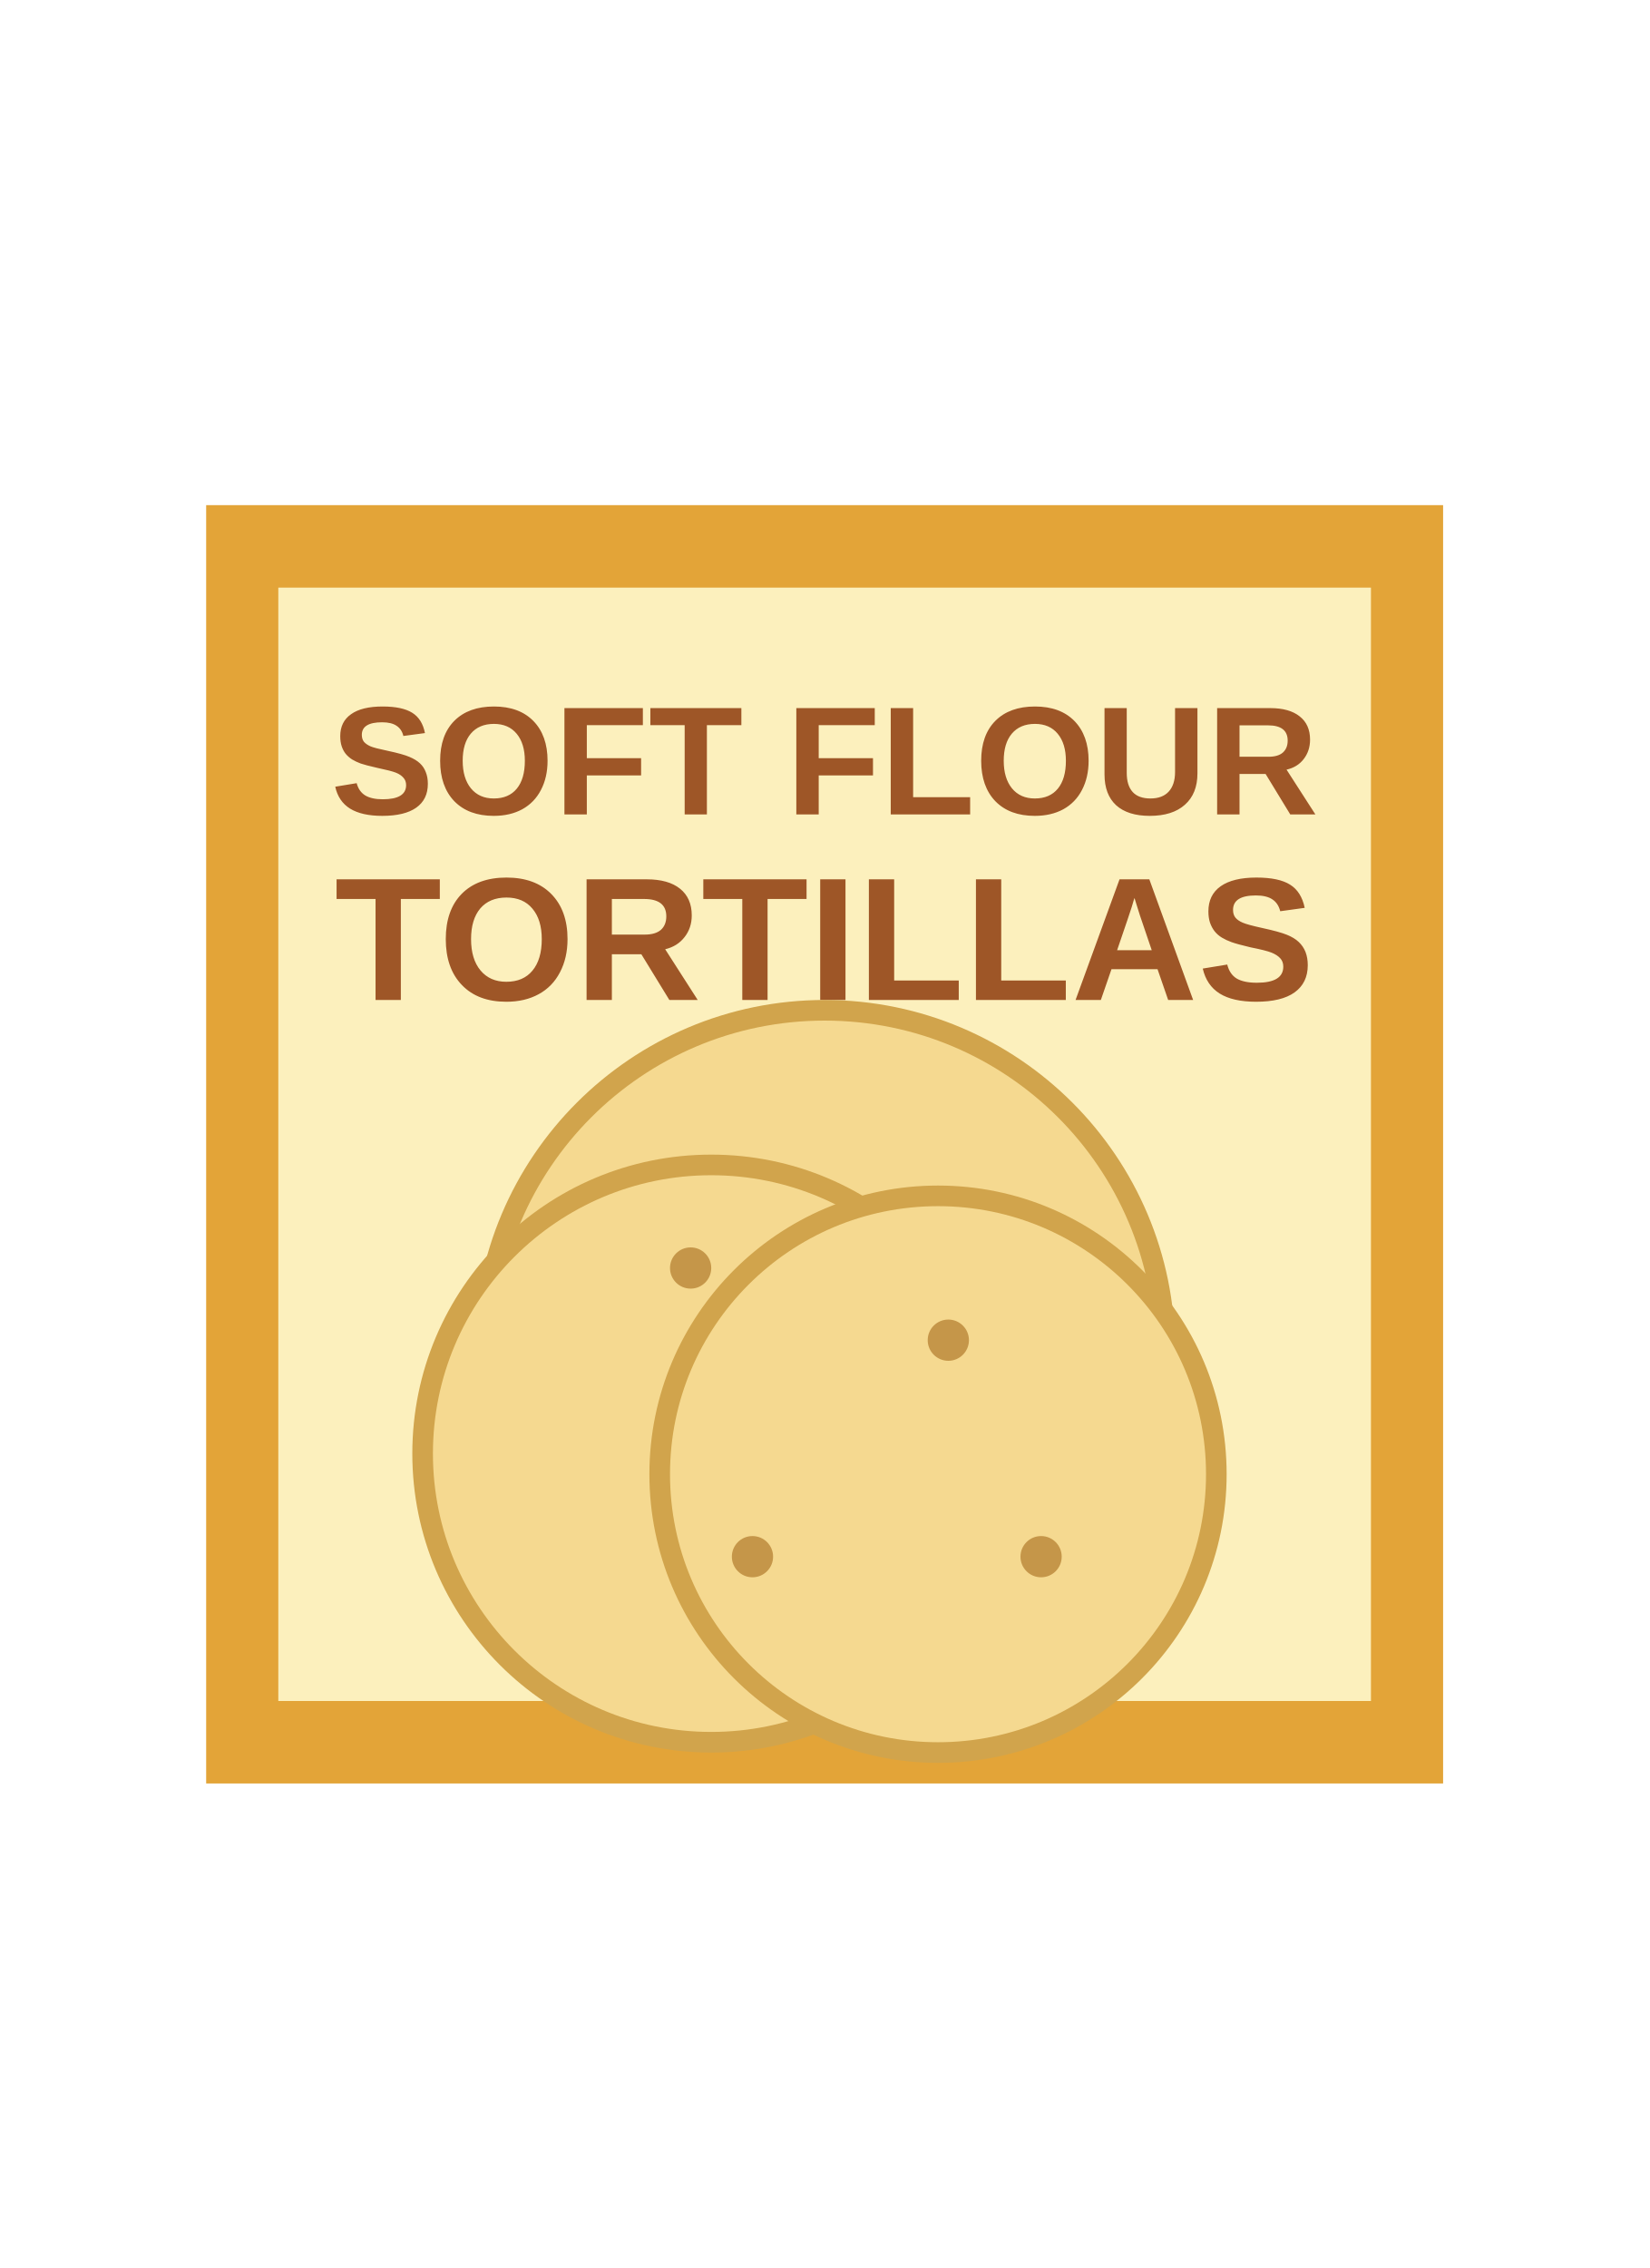
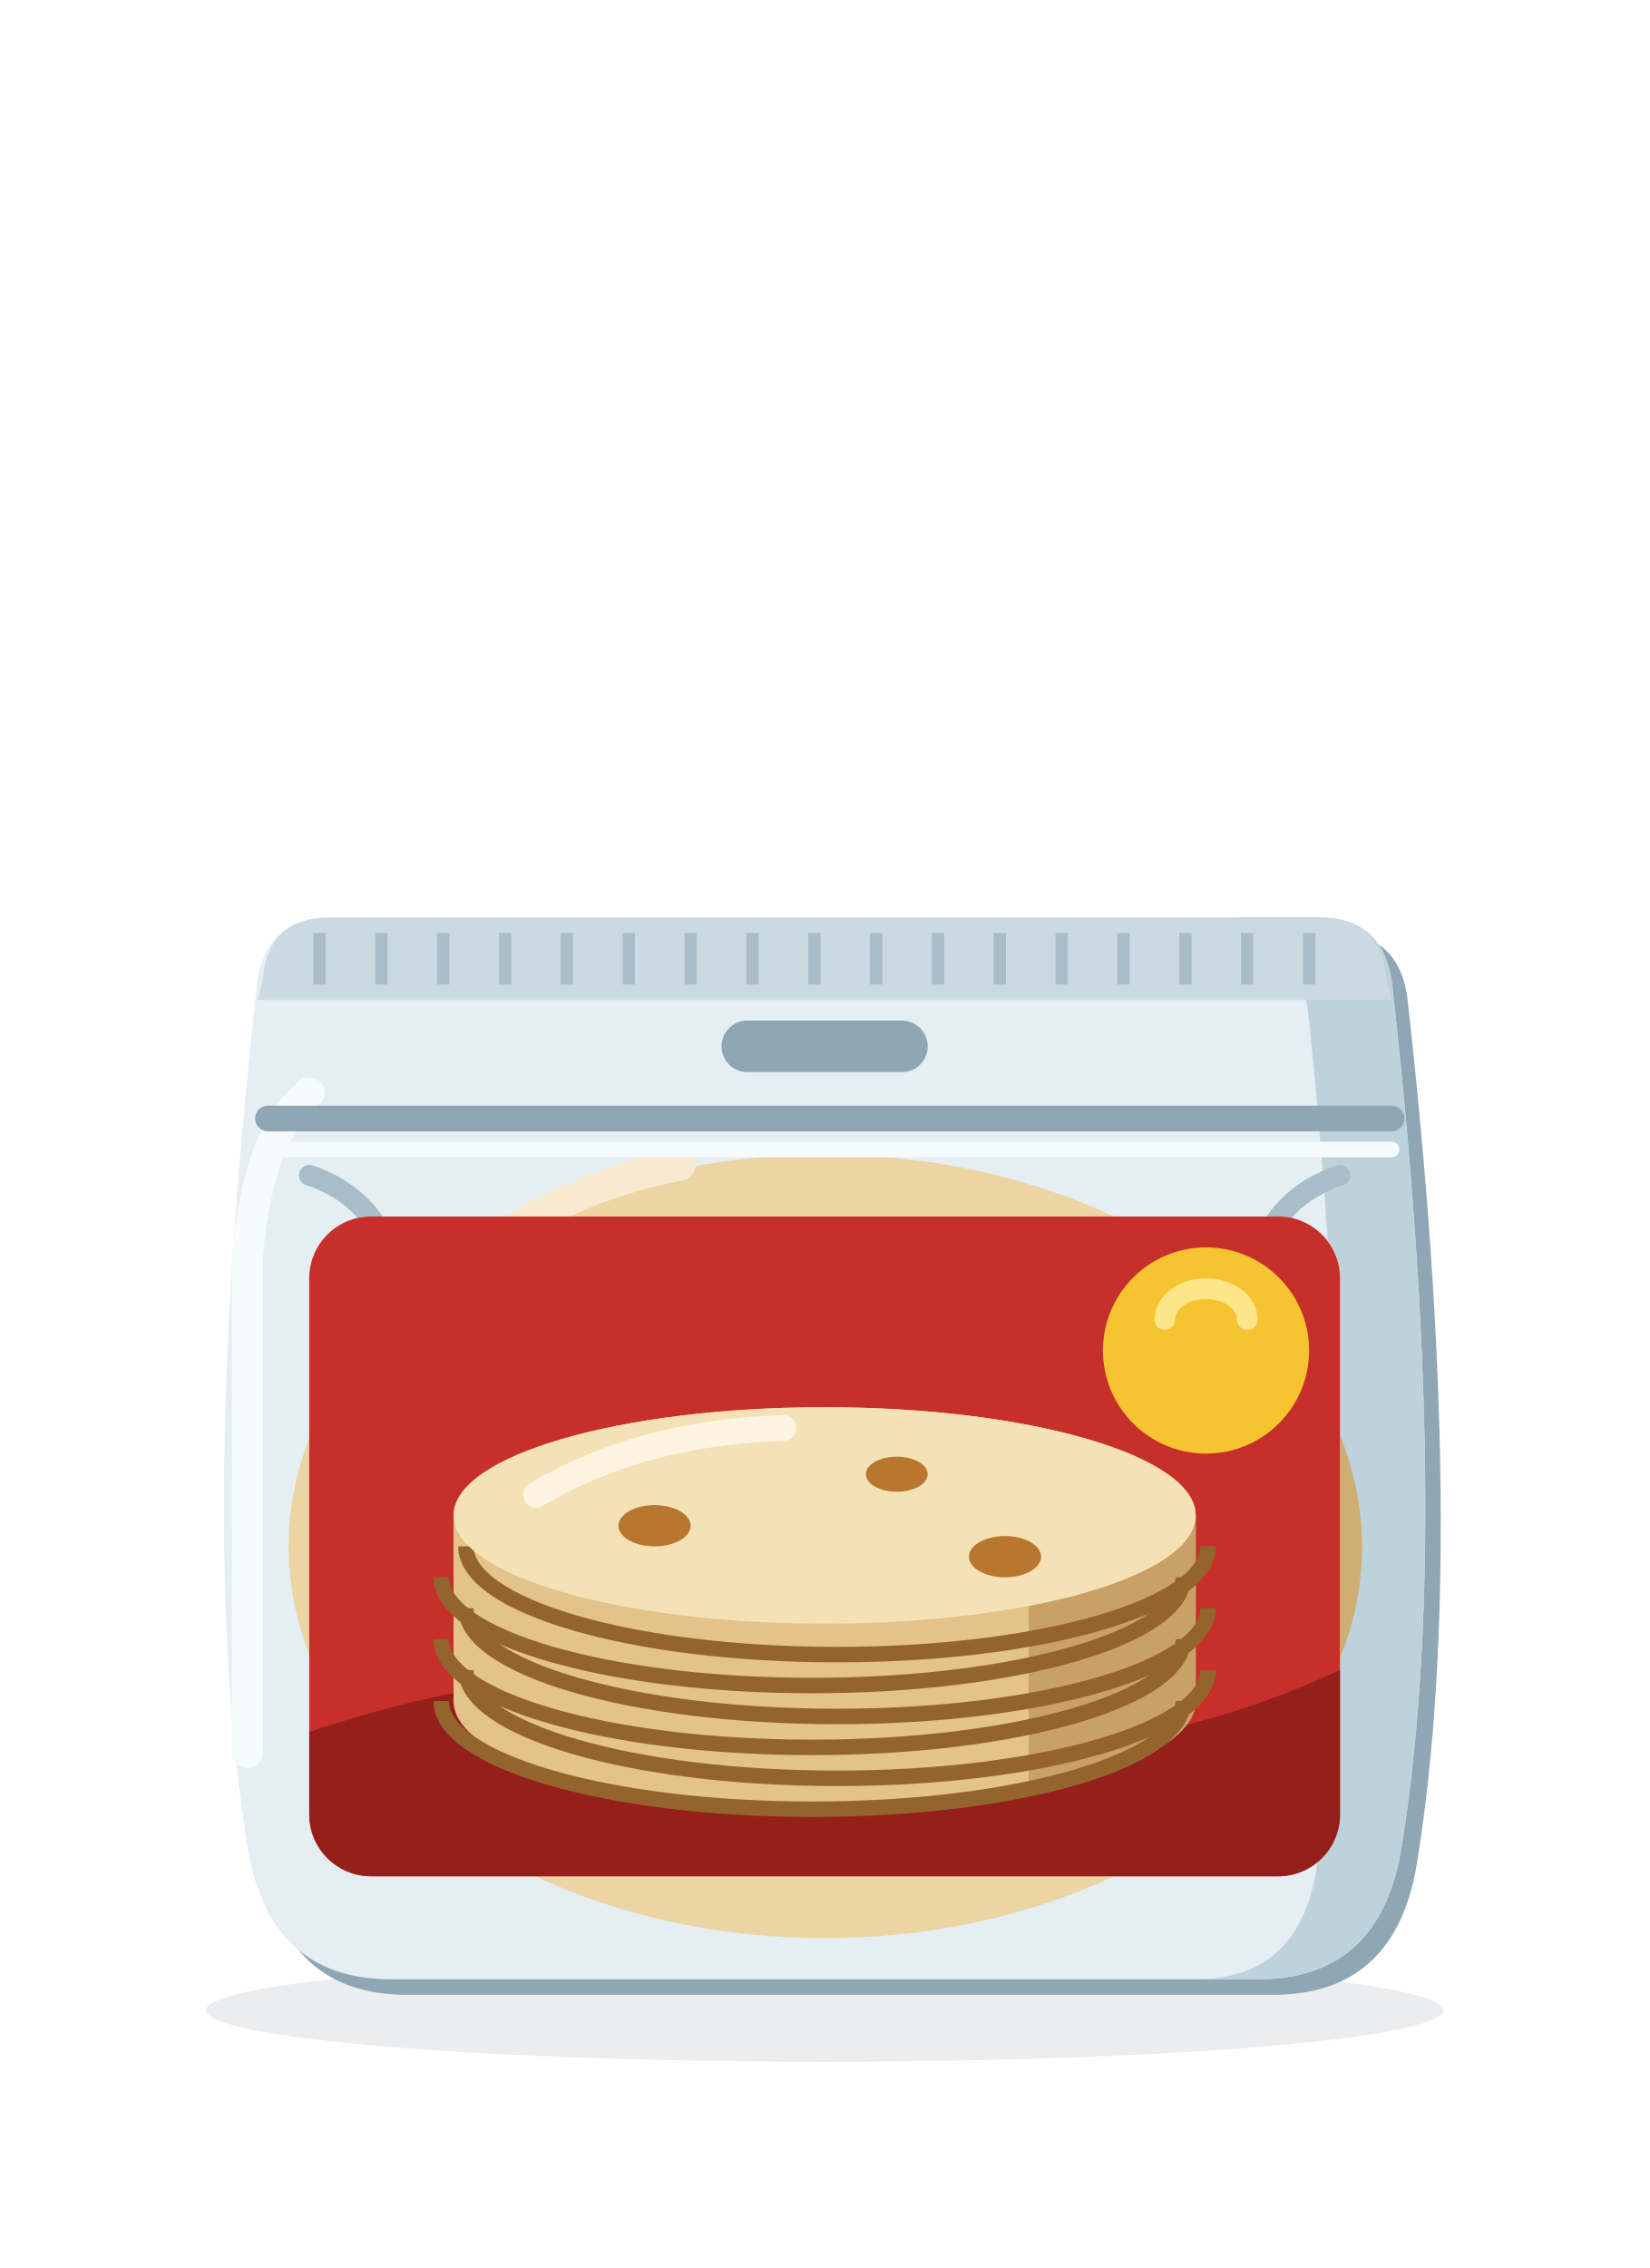
<svg xmlns="http://www.w3.org/2000/svg" viewBox="0 0 160 220">
-   <path d="M20 49h120v124H20z" fill="#e3a438" />
-   <path d="M27 57h106v108H27z" fill="#fcf0bd" />
-   <text x="80" y="79" text-anchor="middle" font-family="Arial, sans-serif" font-size="15" font-weight="700" fill="#9e5627">SOFT FLOUR</text>
-   <text x="80" y="97" text-anchor="middle" font-family="Arial, sans-serif" font-size="17" font-weight="700" fill="#9e5627">TORTILLAS</text>
-   <g fill="#f5d990" stroke="#d1a44c" stroke-width="2">
-     <circle cx="80" cy="131" r="33" />
-     <circle cx="69" cy="141" r="28" />
-     <circle cx="91" cy="143" r="27" />
+   <g id="item">
+     <ellipse cx="80" cy="195" rx="60" ry="5" fill="#0f172a" opacity="0.08" />
+     <path d="M33.5 90.5H129.5Q135.5 90.5 136.5 96.5Q142.5 149.5 137.5 180.5Q135.5 193.5 123.5 193.5H39.5Q27.5 193.5 25.5 180.5Q20.5 149.5 26.5 96.5Q27.5 90.5 33.5 90.5z" fill="#8fa6b5" />
+     <path d="M32 89H128Q134 89 135 95Q141 148 136 179Q134 192 122 192H38Q26 192 24 179Q19 148 25 95Q26 89 32 89z" fill="#e4eef3" />
+     <path d="M120 89H128Q134 89 135 95Q141 148 136 179Q134 192 122 192H116Q127 192 128 179Q132 148 127 99Q126 90 120 89z" fill="#bed2db" />
+     <ellipse cx="80" cy="150" rx="52" ry="38" fill="#ecd5a3" />
+     <path d="M118 124A52 38 0 0 1 113 179.5Q122 151 118 124z" fill="#cfae74" />
+     <path d="M37 133Q46 117 66 113" fill="none" stroke="#f8ead0" stroke-width="3" stroke-linecap="round" />
+     <path d="M24 170V122Q25 110 30 106" fill="none" stroke="#f6fbfd" stroke-width="3" stroke-linecap="round" />
+     <path d="M32 89H128Q134 89 134.5 95L135 97H25L25.5 95Q26 89 32 89z" fill="#cbdae2" />
+     <path d="M31 90.5v5M37 90.5v5M43 90.5v5M49 90.5v5M55 90.5v5M61 90.5v5M67 90.5v5M73 90.5v5M79 90.5v5M85 90.5v5M91 90.5v5M97 90.5v5M103 90.5v5M109 90.5v5M115 90.5v5M121 90.5v5M127 90.5v5" fill="none" stroke="#a9bdc9" stroke-width="1.2" />
+     <rect x="70" y="99" width="20" height="5" rx="2.5" fill="#8fa6b5" />
+     <path d="M26 108.5H135" fill="none" stroke="#8fa6b5" stroke-width="2.5" stroke-linecap="round" />
+     <path d="M26 111.5H135" fill="none" stroke="#f6fbfd" stroke-width="1.5" stroke-linecap="round" />
+     <path d="M30 114q6 2 8 8M130 114q-6 2-8 8" fill="none" stroke="#a9bdc9" stroke-width="2" stroke-linecap="round" />
  </g>
-   <g fill="#c59649">
-     <circle cx="67" cy="123" r="2" />
-     <circle cx="92" cy="130" r="2" />
-     <circle cx="73" cy="151" r="2" />
-     <circle cx="101" cy="151" r="2" />
+   <g id="label">
+     <rect x="30" y="118" width="100" height="64" rx="6" fill="#f7efe2" />
+   </g>
+   <g id="brand">
+     <rect x="30" y="118" width="100" height="64" rx="6" fill="#c62f2a" />
+     <path d="M30 168Q60 158 82 166T130 162V176a6 6 0 0 1-6 6H36a6 6 0 0 1-6-6z" fill="#951f1b" />
+     <circle cx="117" cy="131" r="10" fill="#f6c431" />
+     <path d="M113 128a4 3 0 0 1 8 0" fill="none" stroke="#fde68a" stroke-width="2" stroke-linecap="round" />
+     <path d="M44 147A36 10.5 0 0 1 116 147V165A36 10.5 0 0 1 44 165z" fill="#e3c38a" />
+     <path d="M99.8 155.8A36 10.5 0 0 0 116 147V165A36 10.5 0 0 1 99.8 173.8z" fill="#c9a066" />
+     <path d="M45.2 150A36 10.5 0 0 0 117.2 150M42.8 153A36 10.5 0 0 0 114.8 153M45.2 156A36 10.5 0 0 0 117.2 156M42.8 159A36 10.5 0 0 0 114.8 159M45.2 162A36 10.5 0 0 0 117.2 162M42.8 165A36 10.5 0 0 0 114.8 165" fill="none" stroke="#93652c" stroke-width="1.5" />
+     <path d="M44 147a36 10.5 0 1 0 72 0a36 10.5 0 1 0 -72 0z" fill="#f4e2b6" />
+     <path d="M52 145Q62 139 76 138.5" fill="none" stroke="#fdf5e2" stroke-width="2.5" stroke-linecap="round" />
+     <path d="M60 148a3.5 2 0 1 0 7 0a3.5 2 0 1 0 -7 0zM84 143a3 1.7 0 1 0 6 0a3 1.7 0 1 0 -6 0zM94 151a3.5 2 0 1 0 7 0a3.5 2 0 1 0 -7 0z" fill="#b8762f" />
  </g>
</svg>
